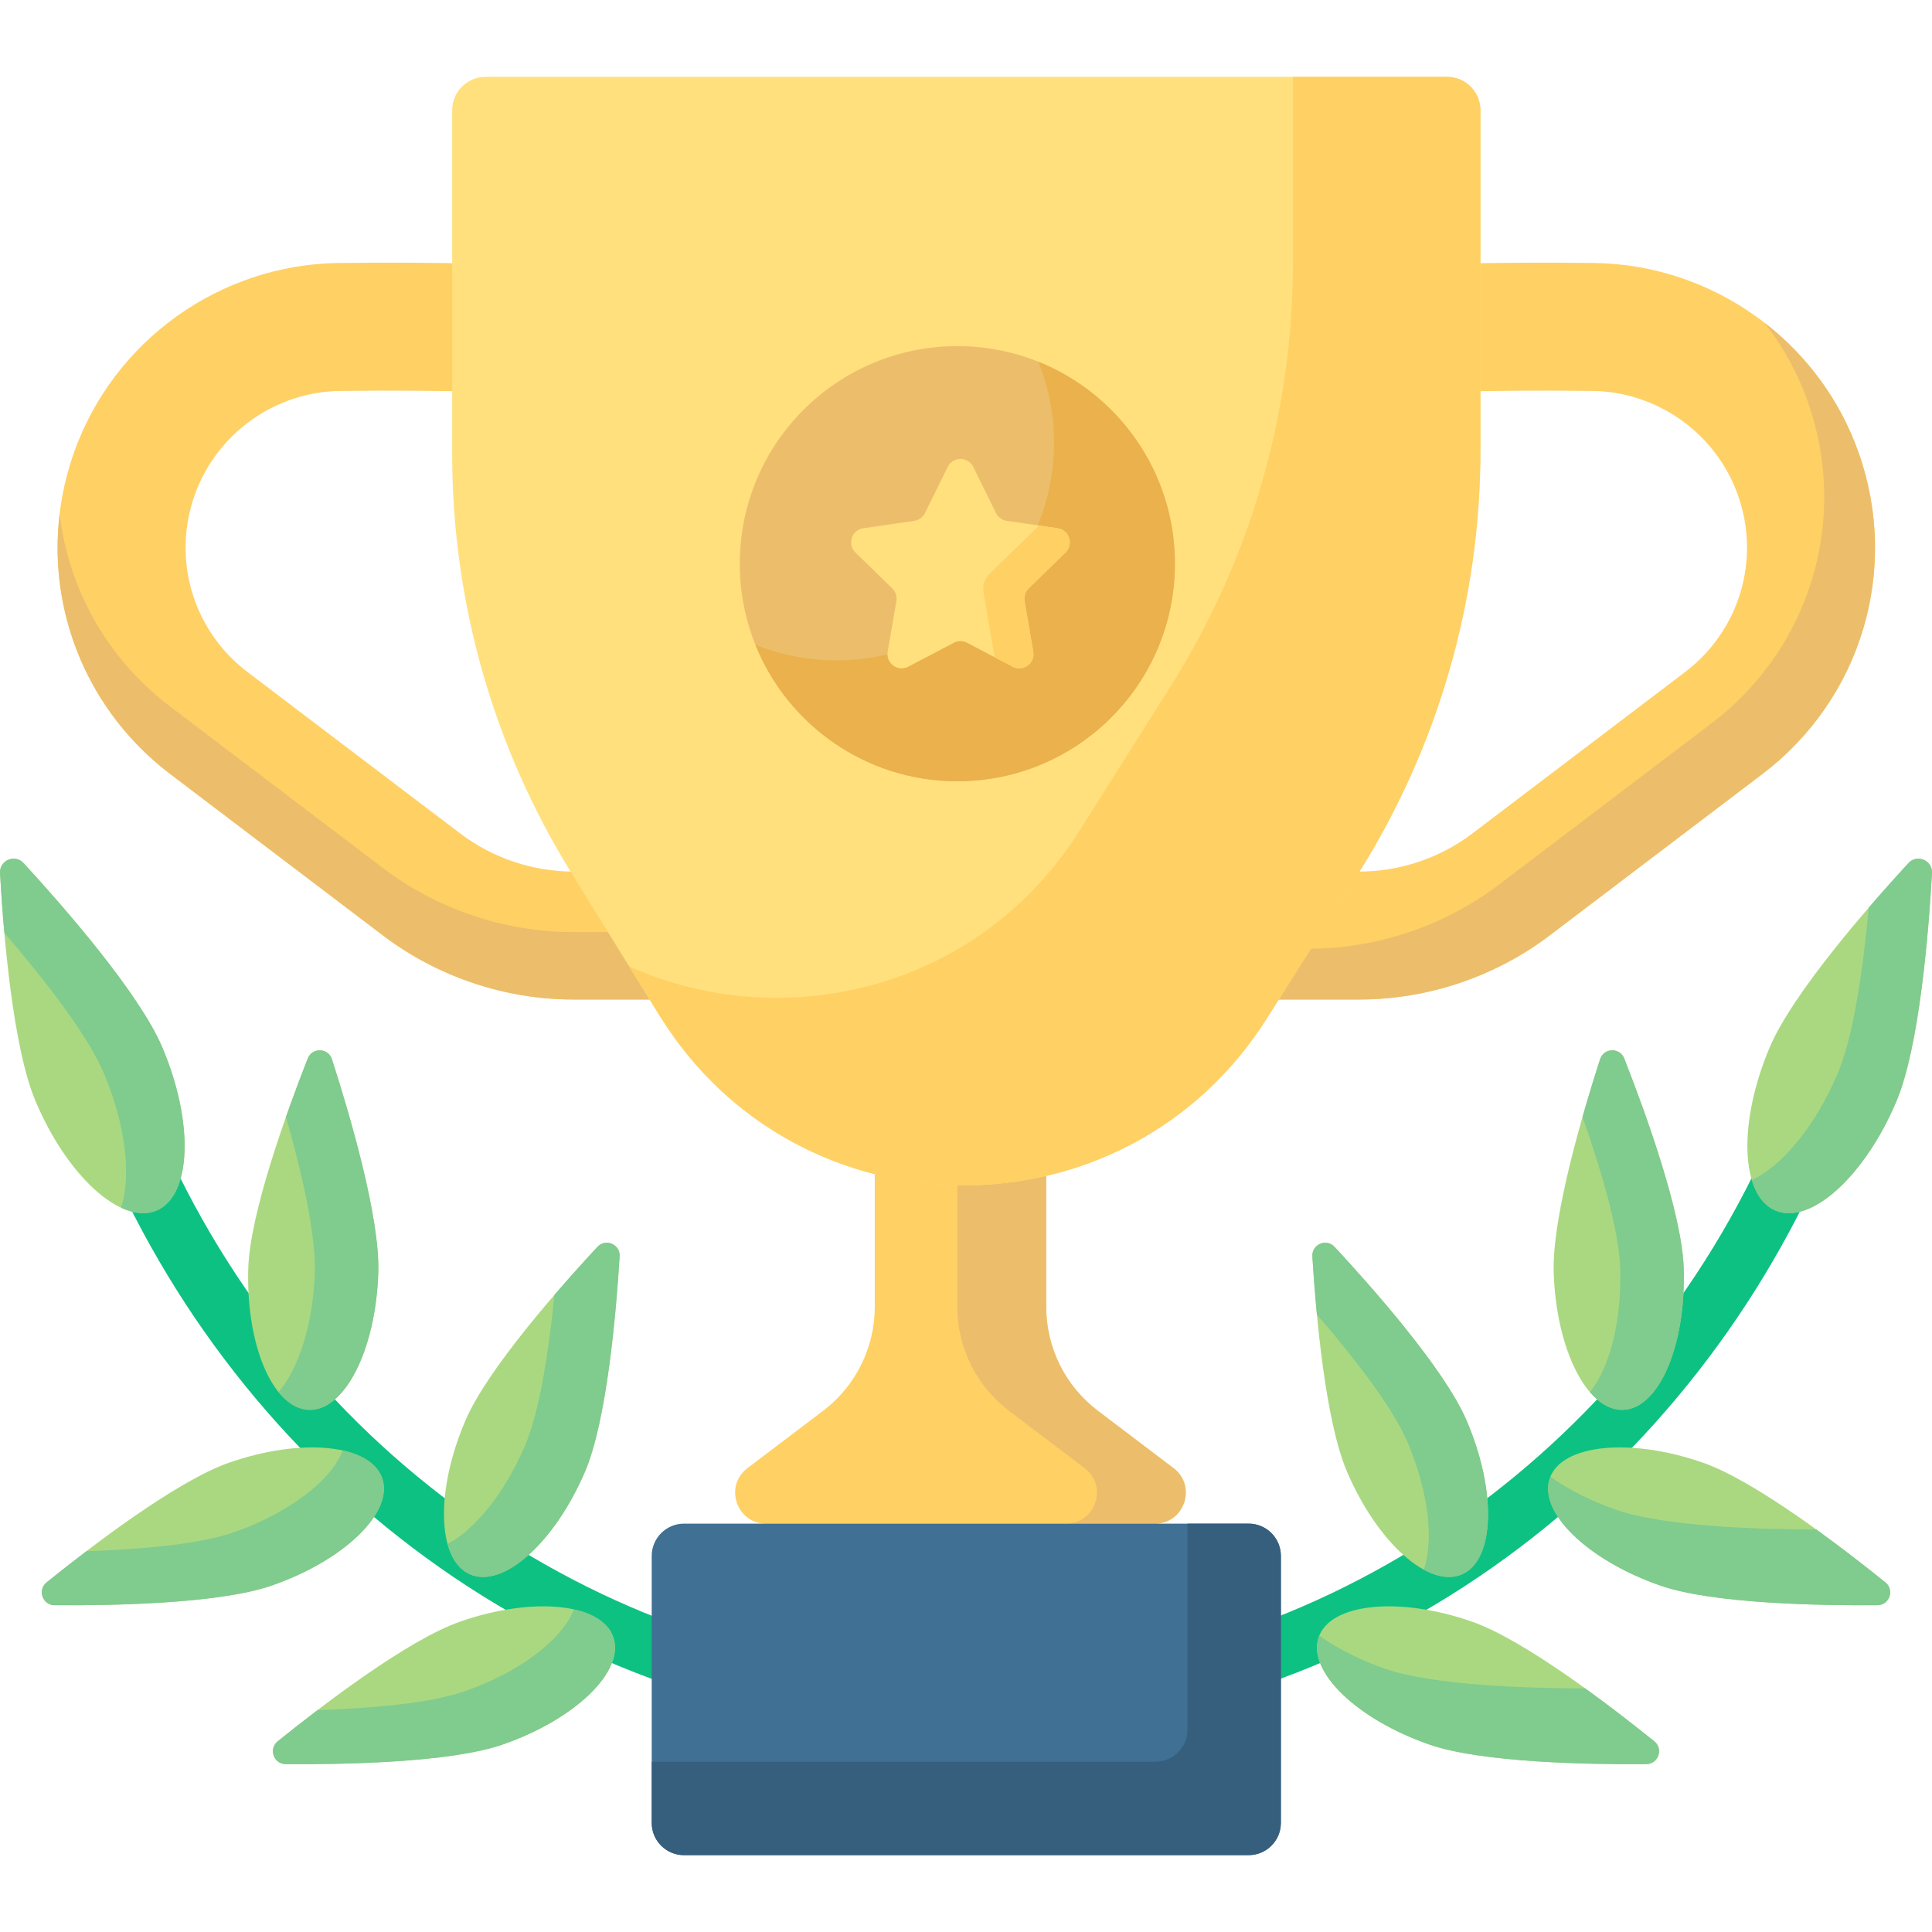
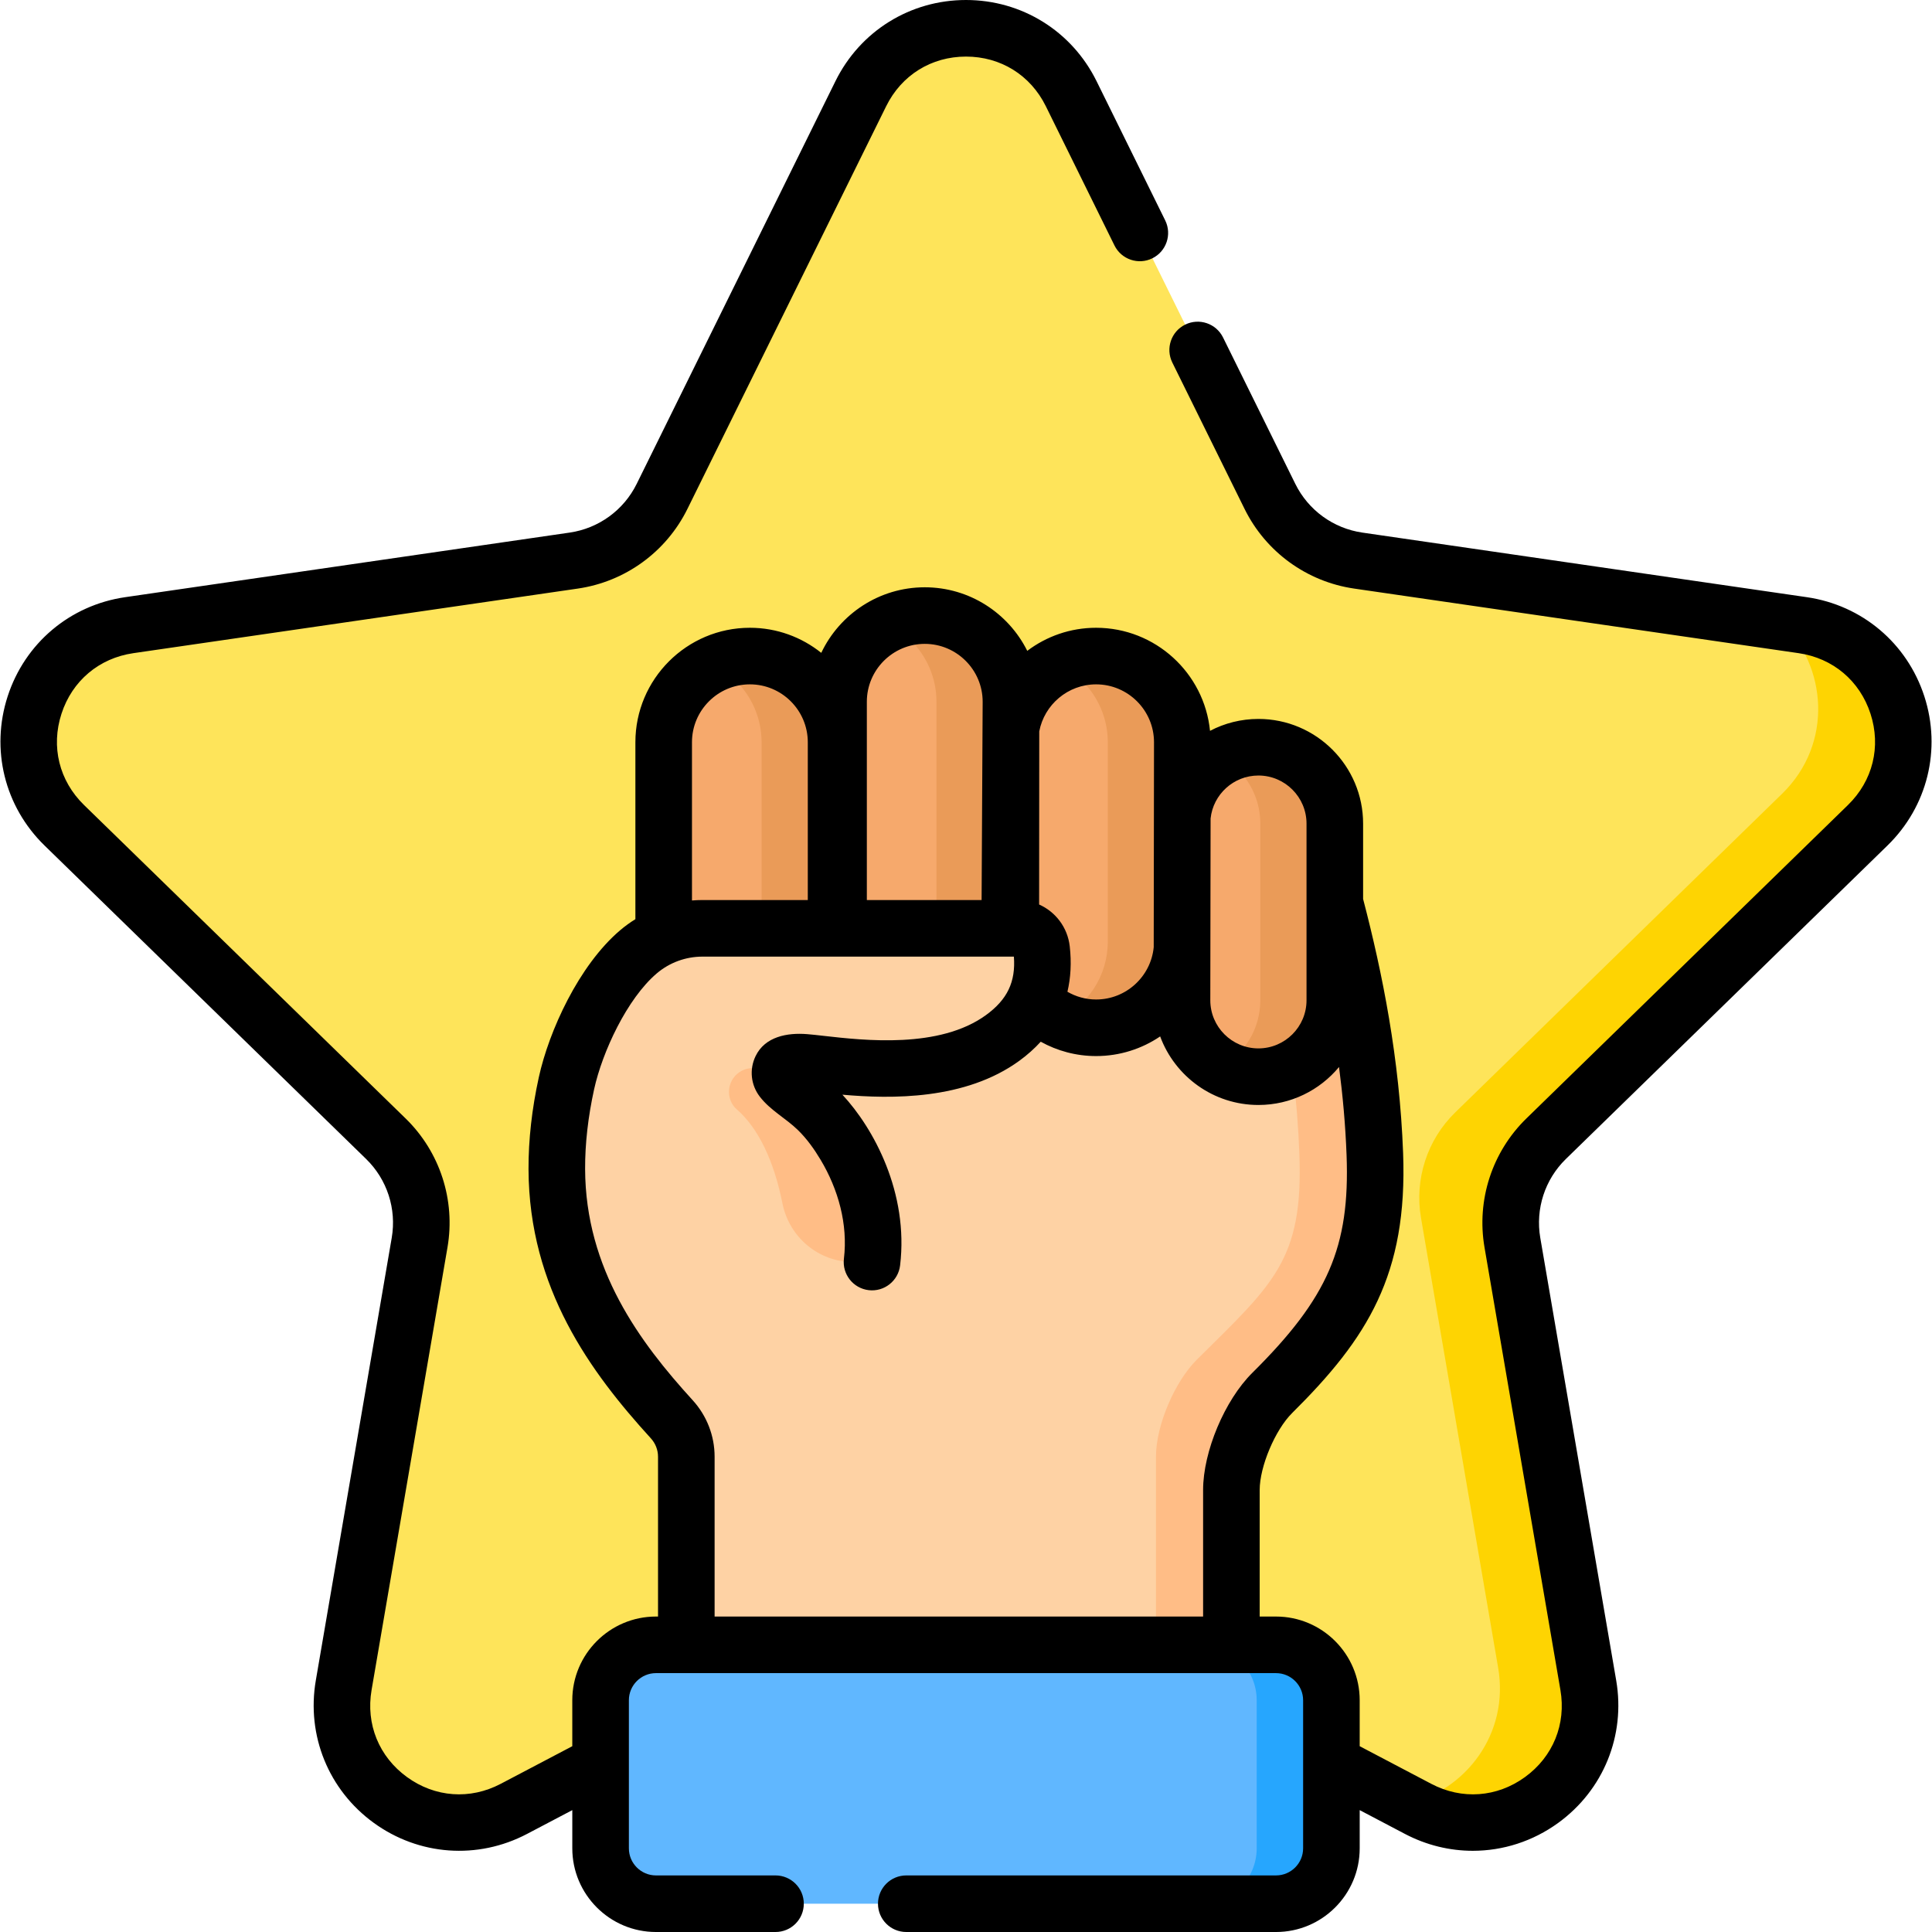
- <svg xmlns="http://www.w3.org/2000/svg" id="Capa_1" enable-background="new 0 0 512 512" height="512" viewBox="0 0 512 512" width="512">
+ <svg xmlns="http://www.w3.org/2000/svg" id="Capa_1" enable-background="new 0 0 512.166 512.166" height="512" viewBox="0 0 512.166 512.166" width="512">
  <g>
    <g>
      <g>
-         <path d="m194.999 264.882h-43.072c-18.096 0-36.001-6.025-50.418-16.964l-56.401-42.797c-26.235-19.907-36.483-54.142-25.5-85.19 10.497-29.674 38.699-49.863 70.176-50.238 30.757-.365 48.232.607 48.96.649l-1.926 33.853c-.168-.009-17.17-.944-46.631-.596-17.32.206-32.838 11.314-38.613 27.641-6.043 17.082-.405 35.918 14.03 46.871l56.4 42.797c8.555 6.492 19.182 10.067 29.921 10.067h43.072v33.907z" fill="#ffd064" />
+         <path d="m283.967 24.833 52.692 106.766c4.529 9.177 13.285 15.539 23.413 17.01l117.824 17.121c25.505 3.706 35.689 35.049 17.233 53.039l-85.258 83.106c-7.329 7.144-10.673 17.436-8.943 27.523l20.127 117.348c4.357 25.402-22.305 44.773-45.117 32.78l-105.385-55.404c-9.059-4.762-19.881-4.762-28.94 0l-105.385 55.404c-22.812 11.993-49.474-7.378-45.117-32.78l20.127-117.348c1.73-10.087-1.614-20.38-8.943-27.523l-85.258-83.106c-18.455-17.99-8.271-49.333 17.233-53.039l117.824-17.121c10.128-1.472 18.883-7.833 23.413-17.01l52.692-106.766c11.406-23.111 44.362-23.111 55.768 0z" fill="#fee45a" />
+       </g>
+       <g>
+         <path d="m409.874 301.879c-7.336 7.136-10.679 17.436-8.943 27.516l20.121 117.352c4.361 25.401-22.307 44.773-45.112 32.776l-2.525-1.327c15.081-3.713 26.758-18.484 23.734-36.11l-20.45-119.238c-1.756-10.25 1.637-20.71 9.092-27.966l86.632-84.456c13.693-13.344 11.867-33.924-.2-45.522l5.669.828c25.51 3.703 35.691 35.042 17.237 53.037z" fill="#fed402" />
      </g>
    </g>
    <g>
+       <path d="m364.466 305.966c-1.071-28.575-6.843-54.469-14.781-81.665-.014 0-167.744 0-167.744 0v129.365 82.372h144.497s0-40.38 0-41.061c.003-8.451 5.09-20.031 10.822-25.714 20.274-20.098 28.26-35.176 27.206-63.297z" fill="#fed2a4" />
+     </g>
+     <g>
+       <path d="m337.263 369.266c-5.73 5.68-10.82 17.26-10.82 25.71v41.06h-20s0-49.19 0-49.87c0-8.45 5.09-20.03 10.82-25.71 20.27-20.1 28.26-26.37 27.2-54.49-1.07-28.58-6.84-54.47-14.78-81.66h20c7.94 27.19 13.71 53.08 14.78 81.66 1.06 28.12-6.93 43.2-27.2 63.3z" fill="#ffbd86" />
+     </g>
+     <g>
      <g>
-         <path d="m101.51 230.054-56.401-42.797c-16.721-12.688-26.934-31.199-29.309-50.993-3.128 26.147 7.619 52.399 29.309 68.857l56.401 42.797c14.416 10.939 32.322 16.964 50.418 16.964h43.072v-17.864h-43.072c-18.096 0-36.002-6.025-50.418-16.964z" fill="#ecbe6b" />
+         <path d="m352.95 450.724v39.258c0 8.11-6.575 14.685-14.685 14.685h-164.367c-8.11 0-14.685-6.575-14.685-14.685v-39.258c0-8.11 6.575-14.685 14.685-14.685h164.367c8.11 0 14.685 6.575 14.685 14.685z" fill="#60b7ff" />
+       </g>
+       <g>
+         <path d="m352.953 450.723v39.257c0 8.117-6.579 14.686-14.686 14.686h-19.807c8.107 0 14.686-6.569 14.686-14.686v-39.257c0-8.107-6.579-14.686-14.686-14.686h19.807c8.107-.001 14.686 6.578 14.686 14.686z" fill="#26a6fe" />
      </g>
    </g>
    <g>
-       <g>
-         <path d="m317.158 264.882h43.072c18.096 0 36.001-6.025 50.418-16.964l56.401-42.797c26.235-19.907 36.483-54.142 25.5-85.19-10.497-29.674-38.699-49.863-70.176-50.238-30.757-.365-48.232.607-48.96.649l1.926 33.853c.168-.009 17.17-.944 46.631-.596 17.32.206 32.838 11.314 38.613 27.641 6.043 17.082.405 35.918-14.03 46.871l-56.4 42.797c-8.555 6.492-19.182 10.067-29.921 10.067h-43.072v33.907z" fill="#ffd064" />
-       </g>
+       <path d="m221.643 196.771v52.837c0 12.621-10.231 22.852-22.852 22.852-12.621 0-22.852-10.231-22.852-22.852v-52.837c0-12.621 10.231-22.852 22.852-22.852 12.621.001 22.852 10.232 22.852 22.852z" fill="#f6a96c" />
    </g>
    <g>
-       <g>
-         <path d="m492.548 119.931c-4.913-13.89-13.707-25.701-24.9-34.376 4.829 6.224 8.733 13.252 11.445 20.922 10.983 31.048.735 65.283-25.5 85.19l-56.401 42.797c-14.416 10.939-32.322 16.964-50.418 16.964h-29.618v13.454h43.072c18.096 0 36.001-6.025 50.418-16.964l56.401-42.797c26.236-19.907 36.484-54.142 25.501-85.19z" fill="#ecbe6b" />
-       </g>
+       <path d="m313.423 196.771v52.837c0 12.621-10.231 22.852-22.852 22.852-12.621 0-22.852-10.231-22.852-22.852v-52.837c0-12.621 10.231-22.852 22.852-22.852 12.621.001 22.852 10.232 22.852 22.852z" fill="#f6a96c" />
    </g>
    <g>
-       <path d="m310.992 389.073-20.058-15.202c-8.62-6.533-13.684-16.726-13.684-27.542v-67.478h-45.429v67.478c0 10.816-5.064 21.009-13.684 27.542l-20.058 15.202c-6.252 4.738-2.901 14.707 4.943 14.707h103.026c7.845-.001 11.196-9.969 4.944-14.707z" fill="#ffd064" />
+       <path d="m353.856 218.341v46.831c0 11.186-9.068 20.254-20.254 20.254-11.186 0-20.254-9.068-20.254-20.254v-46.831c0-11.186 9.068-20.254 20.254-20.254 11.186 0 20.254 9.068 20.254 20.254z" fill="#f6a96c" />
    </g>
    <g>
-       <path d="m310.992 389.073-20.058-15.202c-8.62-6.533-13.684-16.726-13.684-27.542v-67.478h-23.546v67.478c0 10.816 5.064 21.009 13.684 27.542l20.058 15.202c6.252 4.738 2.901 14.707-4.943 14.707h23.546c7.844-.001 11.195-9.969 4.943-14.707z" fill="#ecbe6b" />
+       <path d="m268 186.038v52.837c0 12.621-10.231 22.852-22.852 22.852-12.621 0-22.852-10.231-22.852-22.852v-52.837c0-12.621 10.231-22.852 22.852-22.852 12.621.001 22.852 10.232 22.852 22.852z" fill="#f6a96c" />
    </g>
    <g>
-       <path d="m383.485 20.368h-254.813c-4.882 0-8.839 3.957-8.839 8.839v91.245c0 39.067 10.878 77.362 31.416 110.595l23.53 38.074c36.878 59.673 123.521 60.081 160.959.757l24.122-38.224c21.208-33.607 32.464-72.533 32.464-112.272v-90.175c0-4.881-3.957-8.839-8.839-8.839z" fill="#ffe07d" />
+       <path d="m221.643 196.776v52.83c0 12.62-10.23 22.85-22.85 22.85-3.53 0-6.88-.8-9.87-2.23 7.67-3.69 12.97-11.54 12.97-20.62v-52.83c0-6.31-2.56-12.03-6.69-16.17-1.82-1.81-3.94-3.33-6.28-4.46 2.99-1.43 6.34-2.23 9.87-2.23 6.31 0 12.02 2.56 16.16 6.69 4.13 4.14 6.69 9.86 6.69 16.17z" fill="#ea9b58" />
    </g>
    <g>
-       <path d="m383.485 20.368h-40.843v49.332c0 39.739-11.256 78.666-32.464 112.273l-24.122 38.224c-26.707 42.32-78.451 54.233-119.31 35.927l8.033 12.998c36.878 59.673 123.521 60.081 160.959.757l24.122-38.224c21.208-33.607 32.464-72.533 32.464-112.272v-90.176c0-4.881-3.957-8.839-8.839-8.839z" fill="#ffd064" />
+       <path d="m313.423 196.776v52.83c0 12.62-10.23 22.85-22.85 22.85-3.53 0-6.88-.8-9.87-2.23 7.67-3.69 12.97-11.54 12.97-20.62v-52.83c0-6.31-2.56-12.03-6.69-16.17-1.82-1.81-3.94-3.33-6.28-4.46 2.99-1.43 6.34-2.23 9.87-2.23 6.31 0 12.02 2.56 16.16 6.69 4.13 4.14 6.69 9.86 6.69 16.17z" fill="#ea9b58" />
    </g>
    <g>
-       <g>
-         <path d="m256 459.75c-48.37 0-95.307-14.441-135.737-41.763-39.314-26.568-70.645-63.934-90.605-108.058-1.755-3.877-.033-8.442 3.844-10.196 3.878-1.755 8.442-.032 10.195 3.844 38.682 85.51 122.017 140.763 212.303 140.763s173.619-55.253 212.302-140.763c1.753-3.875 6.318-5.598 10.195-3.844s5.599 6.319 3.844 10.196c-19.96 44.124-51.291 81.491-90.605 108.058-40.43 27.321-87.366 41.763-135.736 41.763z" fill="#0dc183" />
-       </g>
-       <g>
-         <path d="m502.569 291.849c-8.415 19.916-22.762 32.881-32.045 28.959s-9.987-23.247-1.573-43.163c6.096-14.429 26.185-37.367 36.792-48.912 2.291-2.494 6.441-.74 6.25 2.641-.883 15.653-3.328 46.047-9.424 60.475z" fill="#aad880" />
-       </g>
-       <g>
-         <path d="m505.744 228.734c-2.942 3.202-6.615 7.283-10.515 11.814-1.395 15.355-3.881 33.656-8.211 43.905-5.928 14.03-14.799 24.601-22.77 28.258 1.192 3.965 3.287 6.834 6.277 8.098 9.283 3.922 23.63-9.043 32.045-28.959 6.096-14.429 8.54-44.822 9.424-60.475.191-3.382-3.959-5.135-6.25-2.641z" fill="#80cb8e" />
-       </g>
-       <g>
-         <path d="m446.204 336.128c.632 20.412-6.568 37.198-16.082 37.493s-17.74-16.014-18.373-36.426c-.458-14.788 7.737-42.398 12.288-56.49.983-3.044 5.236-3.176 6.405-.198 5.415 13.783 15.304 40.833 15.762 55.621z" fill="#aad880" />
-       </g>
-       <g>
-         <path d="m388.666 376.459c8.043 18.771 7.47 37.028-1.28 40.777s-22.363-8.429-30.406-27.201c-5.827-13.599-8.28-42.296-9.19-57.076-.196-3.193 3.715-4.868 5.891-2.524 10.074 10.854 29.158 32.425 34.985 46.024z" fill="#aad880" />
-       </g>
-       <g>
-         <path d="m388.666 376.459c-5.827-13.599-24.911-35.17-34.985-46.024-2.176-2.345-6.087-.669-5.891 2.524.26 4.225.647 9.589 1.202 15.41 9.405 10.898 19.913 24.254 23.976 33.736 5.634 13.149 7.034 26.037 4.364 33.871 3.636 1.974 7.119 2.516 10.054 1.259 8.75-3.748 9.323-22.005 1.28-40.776z" fill="#80cb8e" />
-       </g>
-       <g>
-         <path d="m439.961 420.182c-19.283-6.723-32.375-19.46-29.241-28.449 3.134-8.988 21.307-10.825 40.59-4.101 13.97 4.871 36.811 22.415 48.337 31.713 2.49 2.008 1.089 6.026-2.11 6.051-14.809.117-43.606-.343-57.576-5.214z" fill="#aad880" />
-       </g>
-       <g>
-         <path d="m378.715 462.296c-19.283-6.723-32.375-19.46-29.241-28.449 3.134-8.988 21.307-10.825 40.59-4.101 13.97 4.871 36.811 22.415 48.337 31.713 2.49 2.008 1.089 6.026-2.11 6.051-14.808.117-43.605-.343-57.576-5.214z" fill="#aad880" />
-       </g>
-       <g>
-         <path d="m499.646 419.345c-4.684-3.778-11.236-8.918-18.302-14.016-15.565-.022-40.427-.812-53.096-5.229-6.673-2.327-12.603-5.374-17.378-8.737-.05.124-.108.243-.152.37-3.134 8.988 9.958 21.725 29.241 28.449 13.97 4.871 42.768 5.331 57.576 5.215 3.2-.025 4.601-4.043 2.111-6.052z" fill="#80cb8e" />
-       </g>
-       <g>
-         <path d="m438.401 461.46c-4.684-3.778-11.236-8.918-18.302-14.016-15.566-.022-40.427-.812-53.096-5.229-6.673-2.327-12.603-5.374-17.377-8.737-.05.124-.108.244-.152.37-3.134 8.988 9.958 21.725 29.241 28.449 13.97 4.871 42.768 5.331 57.576 5.214 3.198-.025 4.599-4.043 2.11-6.051z" fill="#80cb8e" />
-       </g>
-       <g>
-         <path d="m9.431 291.849c8.415 19.916 22.762 32.881 32.045 28.959s9.987-23.247 1.573-43.163c-6.096-14.429-26.185-37.367-36.792-48.912-2.291-2.494-6.441-.74-6.25 2.641.883 15.653 3.328 46.047 9.424 60.475z" fill="#aad880" />
-       </g>
-       <g>
-         <path d="m43.048 277.645c-6.096-14.429-26.185-37.367-36.792-48.912-2.291-2.494-6.441-.74-6.25 2.641.246 4.361.614 9.866 1.148 15.851 10.186 11.823 21.963 26.759 26.384 37.222 5.827 13.792 7.278 27.296 4.538 35.602 3.39 1.584 6.622 1.932 9.399.759 9.284-3.922 9.988-23.247 1.573-43.163z" fill="#80cb8e" />
-       </g>
-       <g>
-         <path d="m65.796 336.128c-.632 20.412 6.568 37.198 16.082 37.493s17.74-16.014 18.373-36.426c.458-14.788-7.737-42.398-12.288-56.49-.983-3.044-5.236-3.176-6.405-.198-5.415 13.783-15.304 40.833-15.762 55.621z" fill="#aad880" />
-       </g>
-       <g>
-         <path d="m446.204 336.128c-.458-14.788-10.347-41.838-15.761-55.621-1.17-2.977-5.423-2.845-6.406.198-1.34 4.149-2.995 9.473-4.653 15.292 4.772 13.574 9.67 29.827 9.989 40.131.435 14.047-2.839 26.376-8.025 32.796 2.633 3.073 5.632 4.794 8.773 4.697 9.515-.294 16.716-17.081 16.083-37.493z" fill="#80cb8e" />
-       </g>
-       <g>
-         <path d="m87.963 280.705c-.983-3.044-5.236-3.175-6.406-.198-1.642 4.18-3.695 9.583-5.773 15.491 3.973 13.949 7.958 30.764 7.635 41.198-.424 13.673-4.257 25.495-9.599 31.729 2.349 2.909 5.091 4.605 8.058 4.697 9.514.295 17.74-16.014 18.373-36.426.458-14.788-7.737-42.399-12.288-56.491z" fill="#80cb8e" />
-       </g>
-       <g>
-         <path d="m123.334 376.459c-8.043 18.771-7.47 37.028 1.28 40.777s22.363-8.429 30.406-27.201c5.827-13.599 8.28-42.296 9.19-57.076.196-3.193-3.715-4.868-5.891-2.524-10.074 10.854-29.158 32.425-34.985 46.024z" fill="#aad880" />
-       </g>
-       <g>
-         <path d="m158.319 330.435c-3.143 3.386-7.163 7.816-11.385 12.722-1.412 14.191-3.823 30.671-7.828 40.018-5.379 12.553-13.247 22.149-20.488 26.013 1.085 3.942 3.085 6.8 5.995 8.047 8.75 3.749 22.363-8.429 30.406-27.201 5.827-13.599 8.28-42.296 9.19-57.076.197-3.192-3.714-4.868-5.89-2.523z" fill="#80cb8e" />
-       </g>
-       <g>
-         <path d="m72.039 420.182c19.283-6.723 32.375-19.46 29.241-28.449-3.134-8.988-21.307-10.825-40.59-4.101-13.97 4.871-36.811 22.415-48.337 31.713-2.489 2.008-1.089 6.026 2.11 6.051 14.809.117 43.606-.343 57.576-5.214z" fill="#aad880" />
-       </g>
-       <g>
-         <path d="m133.285 462.296c19.283-6.723 32.375-19.46 29.241-28.449-3.134-8.988-21.307-10.825-40.59-4.101-13.97 4.871-36.811 22.415-48.337 31.713-2.489 2.008-1.089 6.026 2.11 6.051 14.808.117 43.605-.343 57.576-5.214z" fill="#aad880" />
-       </g>
-       <g>
-         <path d="m101.281 391.733c-1.283-3.679-5.088-6.158-10.456-7.344-2.96 7.835-14.108 16.545-28.918 21.708-9.28 3.236-25.1 4.524-39.018 4.991-4.014 3.052-7.634 5.916-10.535 8.257-2.49 2.008-1.089 6.026 2.11 6.051 14.808.116 43.605-.344 57.576-5.215 19.283-6.722 32.375-19.459 29.241-28.448z" fill="#80cb8e" />
-       </g>
-       <g>
-         <path d="m162.526 433.848c-1.283-3.679-5.088-6.158-10.456-7.344-2.96 7.835-14.108 16.545-28.918 21.708-9.28 3.236-25.1 4.524-39.018 4.991-4.014 3.052-7.634 5.916-10.535 8.257-2.489 2.008-1.089 6.026 2.11 6.051 14.808.116 43.605-.344 57.576-5.214 19.283-6.724 32.375-19.461 29.241-28.449z" fill="#80cb8e" />
-       </g>
+       <path d="m353.853 218.336v46.84c0 11.18-9.07 20.25-20.25 20.25-3.59 0-6.96-.93-9.88-2.57 6.19-3.46 10.38-10.08 10.38-17.68v-46.84c0-5.59-2.26-10.65-5.93-14.32-1.32-1.32-2.81-2.45-4.45-3.36 2.92-1.64 6.29-2.57 9.88-2.57 5.59 0 10.65 2.27 14.32 5.93 3.66 3.67 5.93 8.73 5.93 14.32z" fill="#ea9b58" />
    </g>
    <g>
-       <circle cx="253.704" cy="149.382" fill="#ecbe6b" r="57.658" />
+       <path d="m268.003 186.036v52.84c0 12.62-10.23 22.85-22.85 22.85h-.01c-3.53 0-6.88-.8-9.87-2.23 7.68-3.69 12.98-11.53 12.98-20.62v-52.84c0-6.31-2.56-12.02-6.69-16.16-1.82-1.82-3.95-3.33-6.29-4.46 2.99-1.43 6.34-2.23 9.87-2.23h.01c12.62 0 22.85 10.23 22.85 22.85z" fill="#ea9b58" />
    </g>
    <g>
-       <path d="m275.171 95.87c2.665 6.637 4.146 13.877 4.146 21.467 0 31.844-25.814 57.658-57.658 57.658-7.59 0-14.83-1.481-21.467-4.146 8.516 21.209 29.258 36.192 53.512 36.192 31.844 0 57.658-25.814 57.658-57.658.001-24.255-14.982-44.996-36.191-53.513z" fill="#eab14d" />
+       <path d="m231.167 334.57c2.404-20.081-10.008-37.098-16.527-42.253-1.272-1.006-6.061-4.596-7.273-6.169-1.402-1.819-.139-4.456 2.157-4.508 1.301-.03 2.592-.118 3.859-.017 8.885.708 35.585 5.794 52.431-6.48 8.892-6.479 11.245-14.44 10.357-23.074-.336-3.267-2.673-5.972-5.958-5.972h-84.02c-6.235 0-12.226 2.225-16.925 6.215-9.235 7.847-16.559 23.29-19.096 34.848-1.631 7.429-2.59 15.154-2.562 22.768.109 29.045 15.036 50.13 34.332 70.461l4.142 4.445h45.333z" fill="#fed2a4" />
    </g>
    <g>
-       <path d="m257.913 123.739 6.037 12.231c.549 1.111 1.609 1.882 2.836 2.06l13.498 1.961c3.089.449 4.322 4.245 2.087 6.424l-9.767 9.521c-.888.865-1.293 2.112-1.083 3.333l2.306 13.444c.528 3.076-2.701 5.422-5.464 3.97l-12.073-6.347c-1.097-.577-2.408-.577-3.505 0l-12.073 6.347c-2.763 1.452-5.992-.894-5.464-3.97l2.306-13.444c.21-1.222-.195-2.468-1.083-3.333l-9.767-9.521c-2.235-2.179-1.002-5.975 2.087-6.424l13.498-1.961c1.227-.178 2.287-.949 2.836-2.06l6.037-12.231c1.378-2.799 5.37-2.799 6.751 0z" fill="#ffe07d" />
+       <path d="m199.529 283.156h7.564c-.47.9-.45 2.05.27 2.99 1.22 1.57 6 5.16 7.28 6.17 6.52 5.16 18.93 22.17 16.52 42.25h-4.928c-9.187 0-17.009-6.539-18.81-15.548-2.213-11.07-6.288-19.879-12.131-24.948-1.332-1.156-2.044-2.871-2.044-4.634 0-3.468 2.811-6.28 6.279-6.28z" fill="#ffbd86" />
    </g>
-     <g>
-       <g>
-         <path d="m282.37 146.416c2.235-2.179 1.002-5.975-2.087-6.424l-4.921-.715-13.117 12.786c-1.315 1.281-1.914 3.127-1.604 4.936l2.946 17.174 4.775 2.51c2.763 1.452 5.992-.894 5.464-3.97l-2.306-13.444c-.21-1.222.195-2.468 1.083-3.333z" fill="#ffd064" />
-       </g>
-     </g>
-     <g>
-       <path d="m330.887 491.632h-149.617c-4.727 0-8.558-3.832-8.558-8.558v-70.736c0-4.727 3.832-8.558 8.558-8.558h149.617c4.727 0 8.558 3.832 8.558 8.558v70.736c.001 4.726-3.831 8.558-8.558 8.558z" fill="#407093" />
-     </g>
-     <g>
-       <path d="m330.91 403.779h-16.209v54.573c0 4.714-3.821 8.535-8.535 8.535h-133.454v16.209c0 4.714 3.821 8.535 8.535 8.535h149.663c4.714 0 8.535-3.821 8.535-8.535v-70.782c.001-4.714-3.821-8.535-8.535-8.535z" fill="#365e7d" />
-     </g>
+     <path d="m500.364 224.14c10.597-10.329 14.339-25.489 9.766-39.564-4.573-14.074-16.512-24.139-31.156-26.267l-117.824-17.121c-7.687-1.117-14.328-5.942-17.766-12.907l-19.159-38.82c-1.833-3.715-6.329-5.24-10.045-3.406-3.714 1.833-5.239 6.33-3.406 10.045l19.159 38.82c5.623 11.393 16.487 19.285 29.06 21.112l117.824 17.121c9.089 1.321 16.209 7.324 19.047 16.059 2.838 8.734.606 17.777-5.97 24.188l-85.258 83.105c-9.098 8.869-13.248 21.64-11.1 34.162l20.126 117.348c1.553 9.052-1.957 17.679-9.386 23.077-7.431 5.398-16.72 6.071-24.849 1.796l-18.978-9.977v-12.186c0-12.232-9.952-22.185-22.185-22.185h-4.327v-33.56c.002-6.21 4.102-15.929 8.602-20.39 20.012-19.839 30.627-36.696 29.42-68.905-.94-25.07-5.453-47.635-10.604-67.366v-19.978c0-15.304-12.451-27.754-27.754-27.754-4.627 0-8.99 1.144-12.83 3.155-1.525-15.319-14.486-27.322-30.2-27.322-6.845 0-13.167 2.28-18.25 6.118-4.978-9.978-15.285-16.851-27.173-16.851-12.097 0-22.561 7.116-27.434 17.38-5.193-4.154-11.771-6.647-18.923-6.647-16.736 0-30.352 13.615-30.352 30.352v46.898c-1.406.873-2.756 1.846-4.029 2.927-10.993 9.341-18.884 26.741-21.565 38.955-1.845 8.405-2.765 16.616-2.736 24.404.119 31.643 16.459 53.817 32.427 71.336 1.228 1.347 1.904 3.078 1.904 4.874v42.373h-.543c-12.232 0-22.185 9.952-22.185 22.185v12.187l-18.975 9.976c-8.129 4.275-17.418 3.603-24.849-1.796-7.43-5.398-10.939-14.025-9.386-23.077l20.126-117.348c2.148-12.522-2.002-25.293-11.1-34.162l-85.257-83.104c-6.577-6.411-8.809-15.454-5.971-24.188s9.958-14.737 19.047-16.059l117.824-17.121c12.573-1.827 23.437-9.72 29.06-21.112l52.692-106.767c4.066-8.237 11.976-13.153 21.16-13.153s17.094 4.916 21.157 13.149l18.2 36.917c1.832 3.715 6.328 5.245 10.043 3.41 3.715-1.831 5.242-6.328 3.411-10.043l-18.201-36.92c-6.55-13.27-19.811-21.513-34.61-21.513s-28.06 8.243-34.609 21.514l-52.693 106.766c-3.438 6.965-10.079 11.79-17.766 12.907l-117.823 17.122c-14.645 2.128-26.583 12.192-31.156 26.267s-.831 29.235 9.767 39.565l85.258 83.105c5.562 5.421 8.099 13.229 6.786 20.885l-20.128 117.348c-2.502 14.585 3.381 29.049 15.354 37.748 11.972 8.698 27.547 9.824 40.646 2.938l11.995-6.306v10.124c0 12.232 9.952 22.185 22.185 22.185h31.685c4.142 0 7.5-3.357 7.5-7.5s-3.358-7.5-7.5-7.5h-31.685c-3.961 0-7.185-3.223-7.185-7.185v-39.258c0-3.962 3.223-7.185 7.185-7.185h164.367c3.961 0 7.185 3.223 7.185 7.185v39.258c0 3.962-3.223 7.185-7.185 7.185h-98.016c-4.142 0-7.5 3.357-7.5 7.5s3.358 7.5 7.5 7.5h98.016c12.232 0 22.185-9.952 22.185-22.185v-10.125l11.998 6.308c5.698 2.995 11.862 4.475 17.997 4.475 7.968-.001 15.885-2.498 22.649-7.412 11.973-8.699 17.856-23.163 15.354-37.748l-20.129-117.35c-1.313-7.656 1.224-15.464 6.786-20.885zm-179.441-7.165c.684-6.392 6.107-11.388 12.678-11.388 7.033 0 12.754 5.722 12.754 12.754v46.831c0 7.032-5.722 12.754-12.754 12.754s-12.754-5.722-12.754-12.754zm-45.423-23.083c1.353-7.092 7.592-12.472 15.071-12.472 8.465 0 15.352 6.887 15.352 15.352l-.076 54.331c-.754 7.766-7.315 13.858-15.276 13.858-2.77 0-5.358-.756-7.601-2.049.882-3.729 1.1-7.744.613-12.047-.568-5.027-3.769-9.153-8.118-11.083.009-.304.035-45.89.035-45.89zm-45.704-7.854c0-8.465 6.887-15.352 15.352-15.352s15.352 6.887 15.352 15.352l-.28 52.559h-30.423v-52.559zm-46.357 10.733c0-8.465 6.887-15.352 15.352-15.352s15.352 6.887 15.352 15.352v41.825h-27.951c-.922 0-1.839.042-2.752.117v-41.942zm135.499 198.208v33.561h-129.497s0-41.569 0-42.373c0-5.543-2.066-10.863-5.818-14.979-14.044-15.406-28.414-34.736-28.513-61.287-.025-6.689.778-13.8 2.387-21.133 2.172-9.898 8.738-24.036 16.624-30.737 3.368-2.858 7.655-4.433 12.072-4.433h82.585c.502 6.703-1.744 11.377-7.381 15.484-12.349 8.997-32.277 6.738-42.983 5.526-1.708-.194-3.184-.361-4.433-.46-5.263-.426-11.198.628-13.694 5.857-1.68 3.52-1.245 7.626 1.138 10.72 2.803 3.64 6.817 5.67 10.044 8.795 2.389 2.314 4.372 5.095 6.073 7.94 4.677 7.821 7.272 17.086 6.178 26.217-.493 4.112 2.442 7.846 6.555 8.339 4.108.493 7.847-2.442 8.338-6.556 2.304-19.242-6.99-36.334-15.296-45.262 12.934 1.153 32.583 1.446 46.913-8.995 2.146-1.563 4.024-3.251 5.665-5.048 4.353 2.417 9.355 3.804 14.677 3.804 6.286 0 12.132-1.921 16.982-5.207 3.91 10.596 14.11 18.173 26.048 18.173 8.587 0 16.275-3.921 21.37-10.065.983 7.538 1.697 15.329 2 23.388.912 24.32-4.927 37.8-24.991 57.69-7.311 7.247-13.04 20.879-13.043 31.041z" />
  </g>
</svg>
